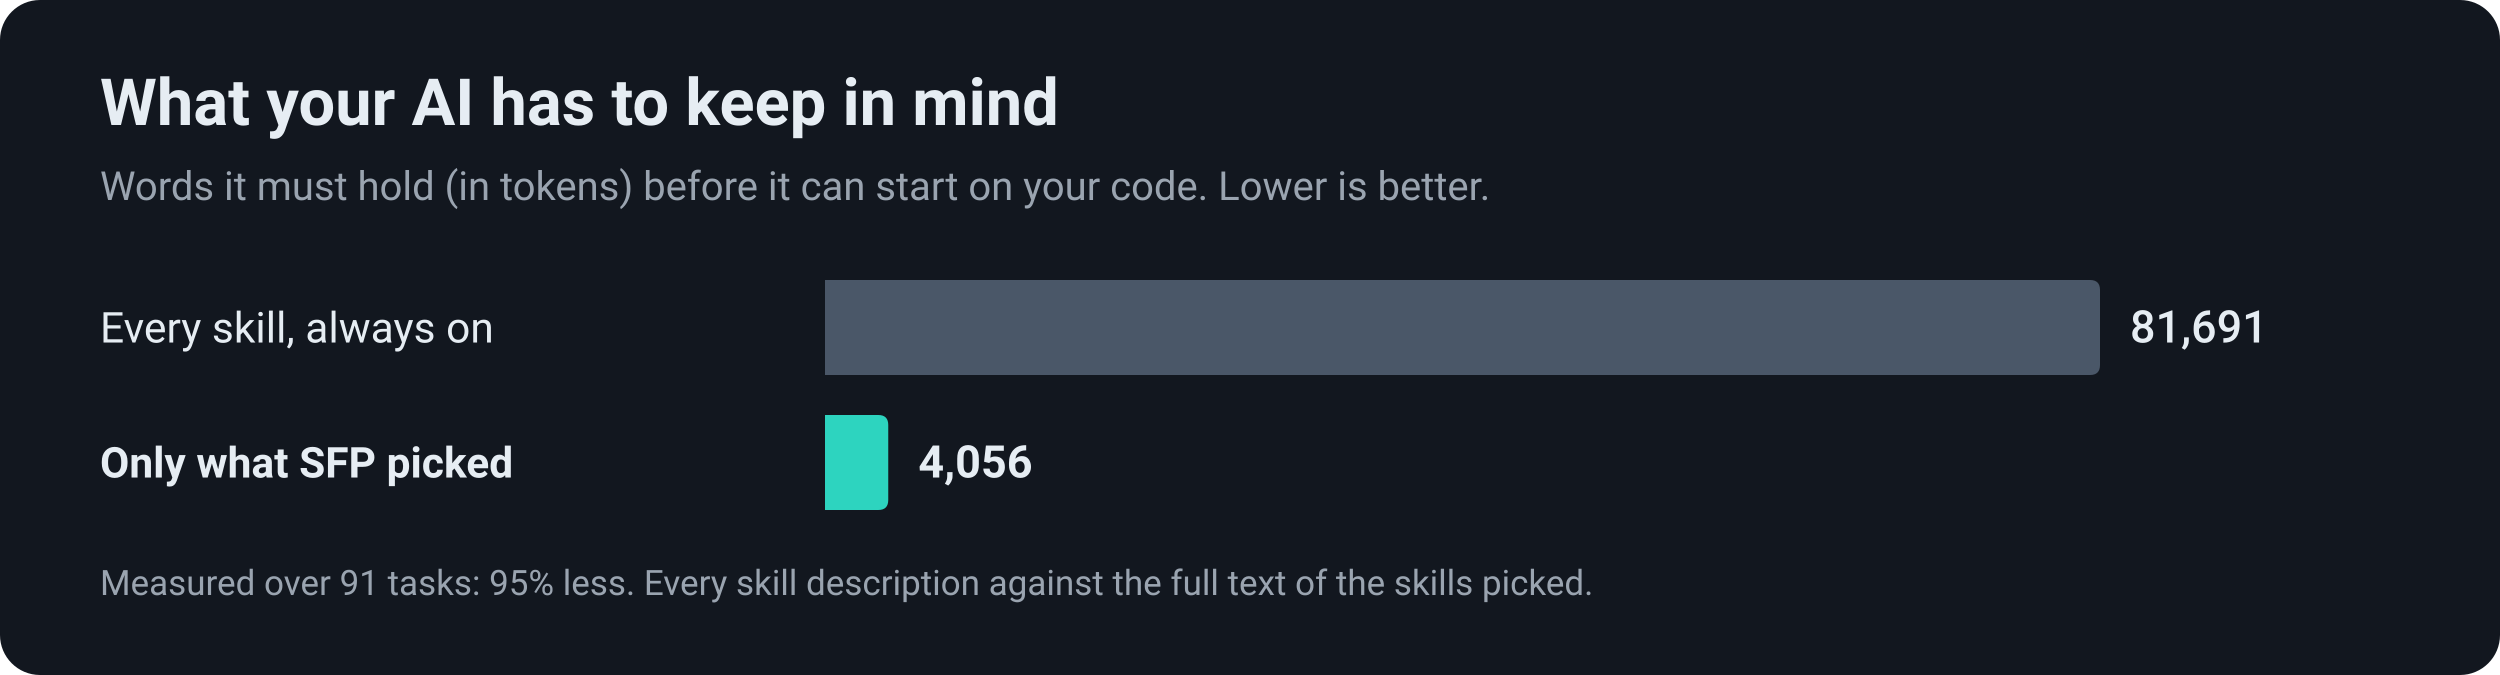
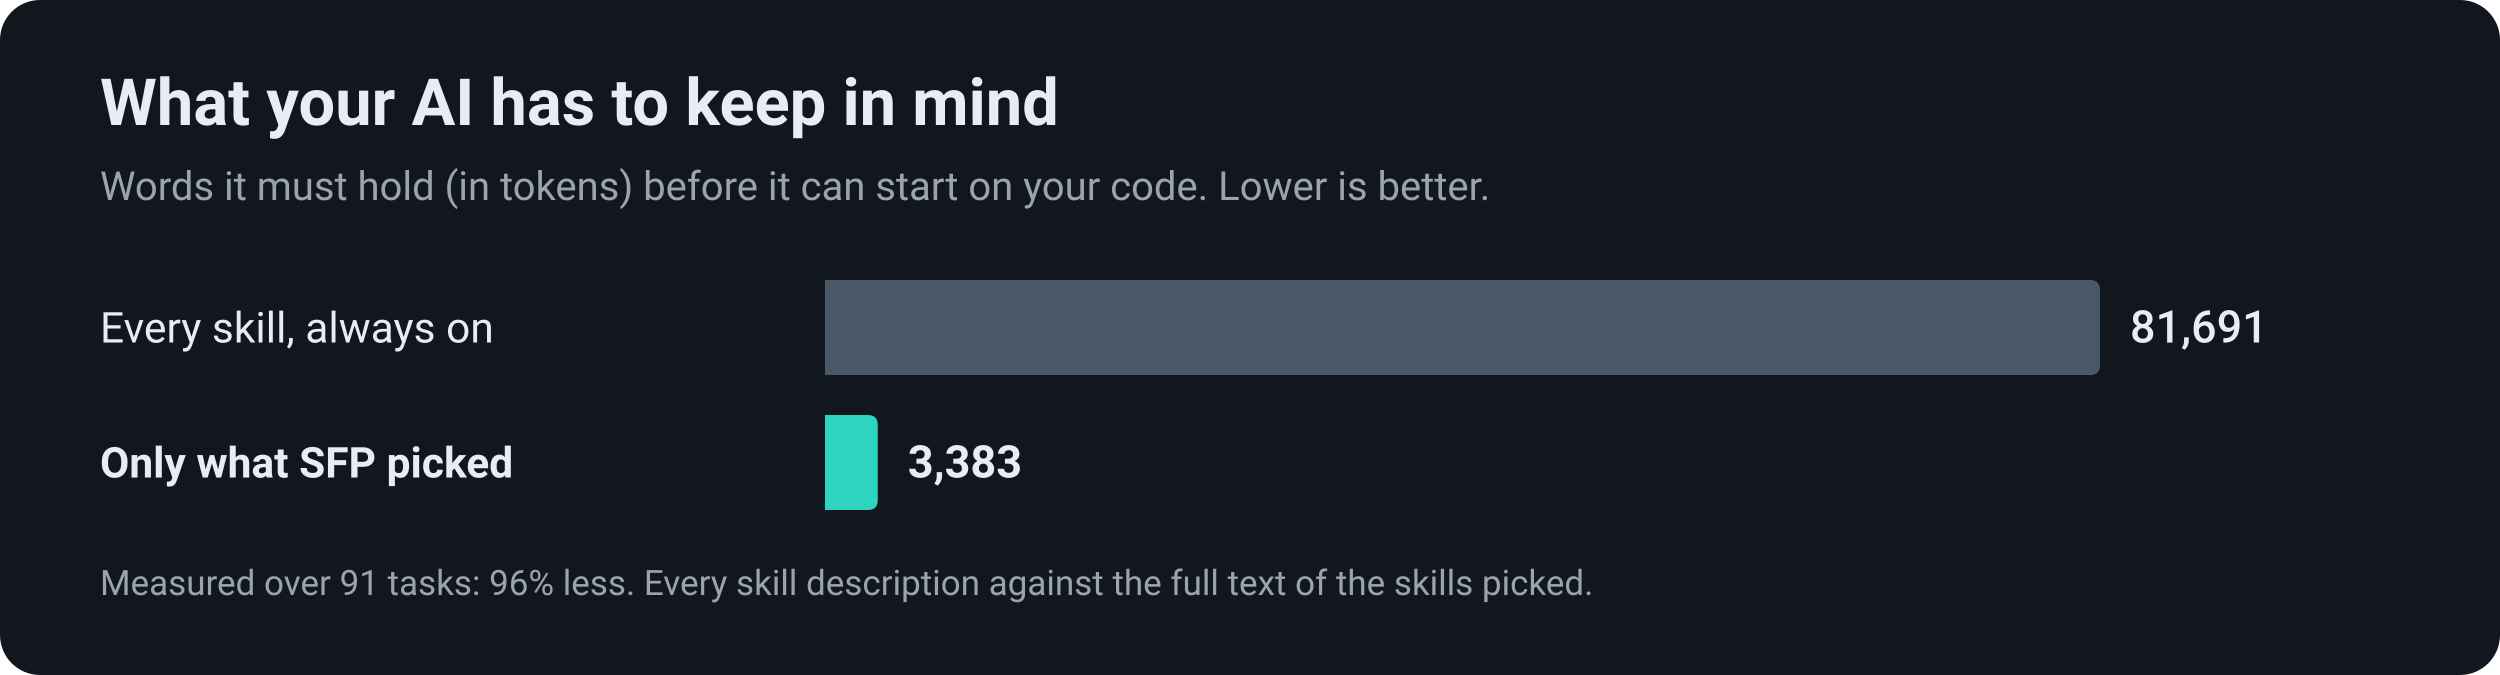
<svg xmlns="http://www.w3.org/2000/svg" width="1000" height="270" viewBox="0 0 1000 270" role="img" aria-labelledby="t d">
  <rect width="1000" height="270" rx="16" fill="#12171f" />
  <text x="40" y="50" font-family="ui-sans-serif, system-ui, -apple-system, 'Segoe UI', Roboto, 'Helvetica Neue', Arial, sans-serif" font-size="26" font-weight="700" fill="#e6edf3" text-anchor="start">What your AI has to keep in mind</text>
  <text x="40" y="80" font-family="ui-sans-serif, system-ui, -apple-system, 'Segoe UI', Roboto, 'Helvetica Neue', Arial, sans-serif" font-size="16" font-weight="400" fill="#9aa4b0" text-anchor="start">Words it must hold (in tokens) before it can start on your code. Lower is better.</text>
  <text x="40" y="137.0" font-family="ui-sans-serif, system-ui, -apple-system, 'Segoe UI', Roboto, 'Helvetica Neue', Arial, sans-serif" font-size="17" font-weight="400" fill="#e6edf3" text-anchor="start">Every skill, always on</text>
  <path d="M330.0 112.0 H836.0 Q840.0 112.0 840.0 116.0 V146.0 Q840.0 150.0 836.0 150.0 H330.0 Z" fill="#4a5768" />
  <text x="852.0" y="137.0" font-family="ui-sans-serif, system-ui, -apple-system, 'Segoe UI', Roboto, 'Helvetica Neue', Arial, sans-serif" font-size="18" font-weight="500" fill="#e6edf3" text-anchor="start">81,691</text>
  <text x="40" y="191.0" font-family="ui-sans-serif, system-ui, -apple-system, 'Segoe UI', Roboto, 'Helvetica Neue', Arial, sans-serif" font-size="17" font-weight="700" fill="#e6edf3" text-anchor="start">Only what SFP picked</text>
-   <path d="M330.0 166.0 H351.3 Q355.3 166.0 355.3 170.0 V200.0 Q355.3 204.0 351.3 204.0 H330.0 Z" fill="#2dd4bf" />
-   <text x="367.322" y="191.0" font-family="ui-sans-serif, system-ui, -apple-system, 'Segoe UI', Roboto, 'Helvetica Neue', Arial, sans-serif" font-size="18" font-weight="700" fill="#e6edf3" text-anchor="start">4,056</text>
-   <text x="40" y="238" font-family="ui-sans-serif, system-ui, -apple-system, 'Segoe UI', Roboto, 'Helvetica Neue', Arial, sans-serif" font-size="14" font-weight="400" fill="#9aa4b0" text-anchor="start">Measured over 91 tasks: 95% less. Every skill description against the full text of the skills picked.</text>
+   <path d="M330.0 166.0 H347.1 Q351.1 166.0 351.1 170.0 V200.0 Q351.1 204.0 347.1 204.0 H330.0 Z" fill="#2dd4bf" />
+   <text x="363.12" y="191.0" font-family="ui-sans-serif, system-ui, -apple-system, 'Segoe UI', Roboto, 'Helvetica Neue', Arial, sans-serif" font-size="18" font-weight="700" fill="#e6edf3" text-anchor="start">3,383</text>
+   <text x="40" y="238" font-family="ui-sans-serif, system-ui, -apple-system, 'Segoe UI', Roboto, 'Helvetica Neue', Arial, sans-serif" font-size="14" font-weight="400" fill="#9aa4b0" text-anchor="start">Measured over 91 tasks: 96% less. Every skill description against the full text of the skills picked.</text>
</svg>
